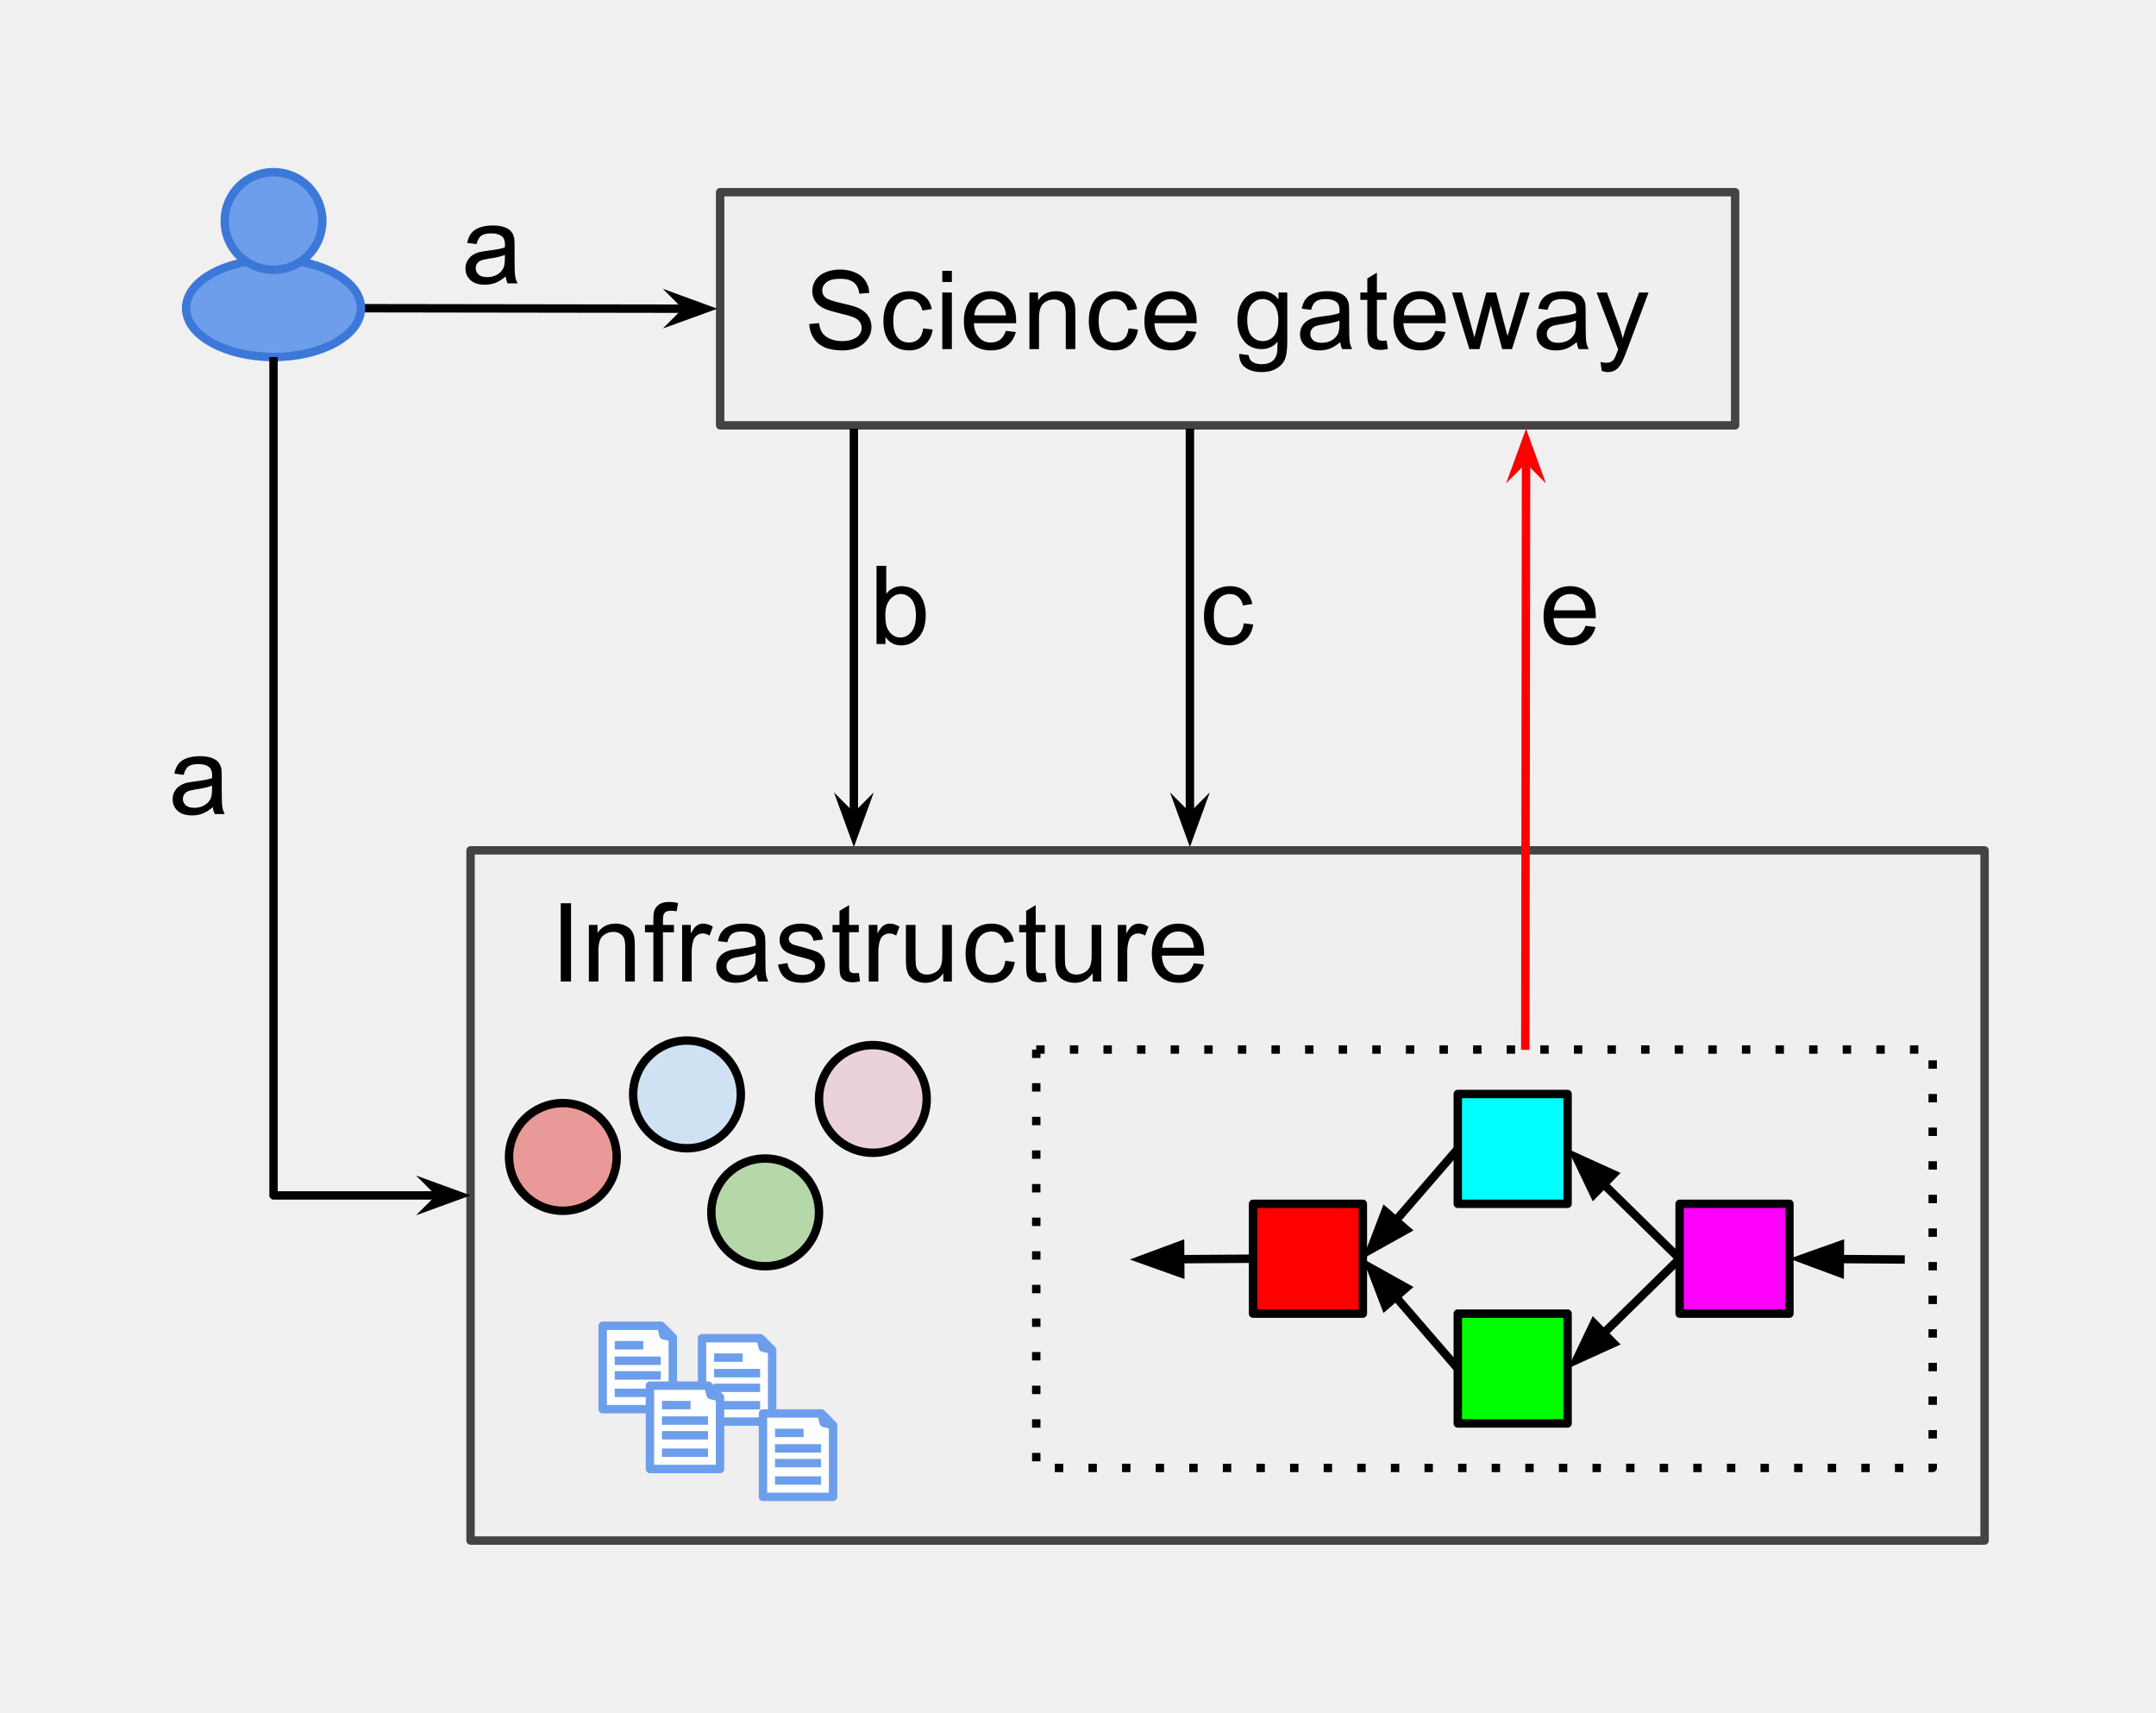
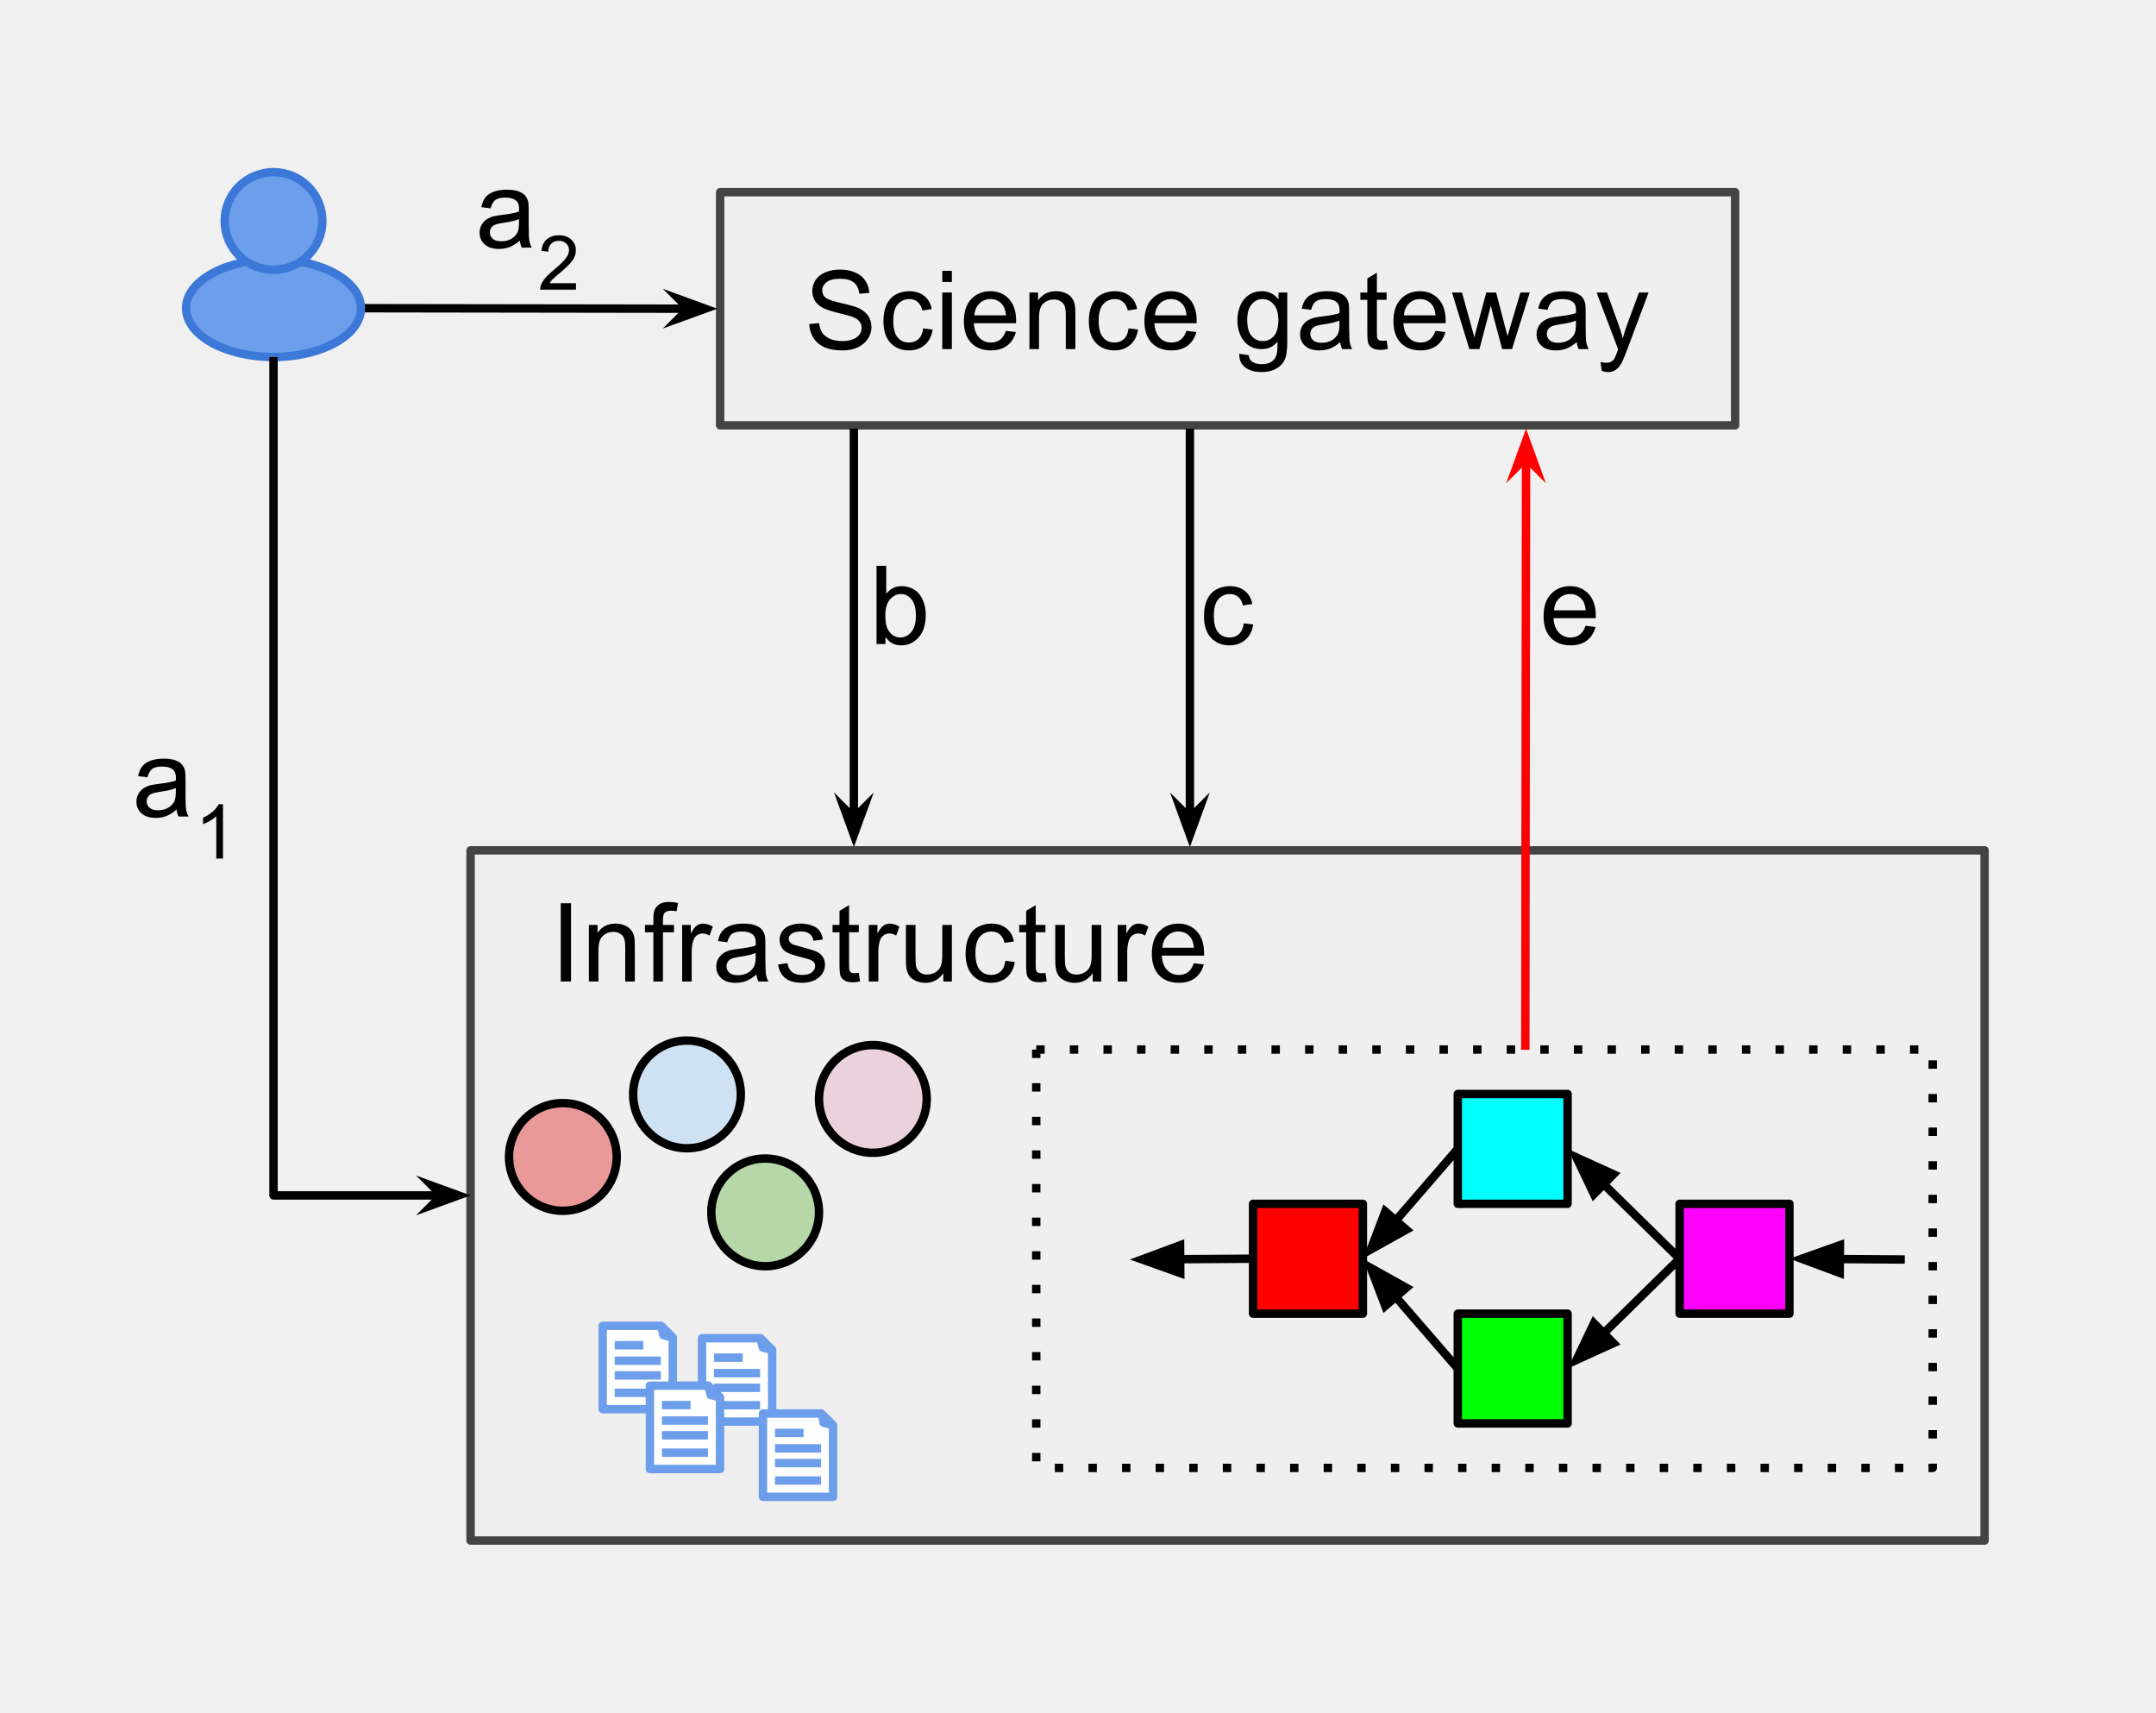
<svg xmlns="http://www.w3.org/2000/svg" version="1.1" viewBox="0.0 0.0 256.638 203.835" fill="none" stroke="none" stroke-linecap="square" stroke-miterlimit="10">
  <clipPath id="p.0">
    <path d="m0 0l256.638 0l0 203.835l-256.638 0l0 -203.835z" clip-rule="nonzero" />
  </clipPath>
  <g clip-path="url(#p.0)">
    <path fill="#000000" fill-opacity="0.0" d="m0 0l256.638 0l0 203.835l-256.638 0z" fill-rule="nonzero" />
    <path fill="#efefef" d="m85.722 22.874l120.819 0l0 27.748l-120.819 0z" fill-rule="nonzero" />
    <path stroke="#434343" stroke-width="1.0" stroke-linejoin="round" stroke-linecap="butt" d="m85.722 22.874l120.819 0l0 27.748l-120.819 0z" fill-rule="nonzero" />
    <path fill="#000000" d="m96.329 38.564l1.172 -0.109q0.078 0.703 0.375 1.156q0.312 0.438 0.938 0.719q0.641 0.266 1.438 0.266q0.703 0 1.234 -0.203q0.547 -0.203 0.812 -0.562q0.266 -0.375 0.266 -0.812q0 -0.438 -0.266 -0.766q-0.25 -0.328 -0.828 -0.547q-0.375 -0.141 -1.656 -0.453q-1.281 -0.312 -1.797 -0.578q-0.672 -0.344 -1.0 -0.859q-0.328 -0.531 -0.328 -1.172q0 -0.703 0.391 -1.312q0.406 -0.609 1.172 -0.922q0.781 -0.328 1.719 -0.328q1.031 0 1.812 0.344q0.797 0.328 1.219 0.984q0.438 0.641 0.469 1.453l-1.188 0.094q-0.094 -0.891 -0.641 -1.328q-0.547 -0.453 -1.625 -0.453q-1.109 0 -1.625 0.406q-0.516 0.406 -0.516 0.984q0 0.5 0.359 0.828q0.359 0.328 1.859 0.672q1.5 0.328 2.062 0.578q0.812 0.375 1.188 0.953q0.391 0.578 0.391 1.328q0 0.734 -0.422 1.391q-0.422 0.656 -1.219 1.031q-0.797 0.359 -1.797 0.359q-1.266 0 -2.125 -0.359q-0.844 -0.375 -1.328 -1.109q-0.484 -0.75 -0.516 -1.672zm13.562 0.516l1.125 0.141q-0.172 1.172 -0.938 1.828q-0.766 0.656 -1.859 0.656q-1.391 0 -2.234 -0.906q-0.828 -0.906 -0.828 -2.594q0 -1.094 0.359 -1.906q0.359 -0.828 1.094 -1.234q0.734 -0.406 1.609 -0.406q1.094 0 1.797 0.562q0.703 0.547 0.891 1.562l-1.109 0.172q-0.156 -0.672 -0.562 -1.016q-0.391 -0.344 -0.969 -0.344q-0.859 0 -1.406 0.625q-0.531 0.609 -0.531 1.953q0 1.359 0.516 1.984q0.516 0.609 1.359 0.609q0.672 0 1.125 -0.406q0.453 -0.422 0.562 -1.281zm2.273 -5.516l0 -1.328l1.141 0l0 1.328l-1.141 0zm0 7.984l0 -6.734l1.141 0l0 6.734l-1.141 0zm7.57 -2.172l1.188 0.141q-0.281 1.047 -1.047 1.625q-0.75 0.562 -1.922 0.562q-1.484 0 -2.359 -0.906q-0.859 -0.922 -0.859 -2.562q0 -1.703 0.875 -2.641q0.891 -0.938 2.281 -0.938q1.359 0 2.203 0.922q0.859 0.922 0.859 2.578q0 0.109 0 0.312l-5.031 0q0.062 1.109 0.625 1.703q0.562 0.594 1.406 0.594q0.641 0 1.078 -0.328q0.453 -0.344 0.703 -1.062zm-3.75 -1.844l3.766 0q-0.078 -0.859 -0.438 -1.281q-0.547 -0.656 -1.406 -0.656q-0.797 0 -1.328 0.531q-0.531 0.516 -0.594 1.406zm6.553 4.016l0 -6.734l1.031 0l0 0.953q0.734 -1.109 2.141 -1.109q0.609 0 1.109 0.219q0.516 0.219 0.766 0.578q0.266 0.344 0.359 0.844q0.062 0.312 0.062 1.109l0 4.141l-1.141 0l0 -4.094q0 -0.703 -0.141 -1.047q-0.125 -0.344 -0.469 -0.547q-0.328 -0.219 -0.781 -0.219q-0.734 0 -1.266 0.469q-0.531 0.453 -0.531 1.75l0 3.688l-1.141 0zm11.803 -2.469l1.125 0.141q-0.172 1.172 -0.938 1.828q-0.766 0.656 -1.859 0.656q-1.391 0 -2.234 -0.906q-0.828 -0.906 -0.828 -2.594q0 -1.094 0.359 -1.906q0.359 -0.828 1.094 -1.234q0.734 -0.406 1.609 -0.406q1.094 0 1.797 0.562q0.703 0.547 0.891 1.562l-1.109 0.172q-0.156 -0.672 -0.562 -1.016q-0.391 -0.344 -0.969 -0.344q-0.859 0 -1.406 0.625q-0.531 0.609 -0.531 1.953q0 1.359 0.516 1.984q0.516 0.609 1.359 0.609q0.672 0 1.125 -0.406q0.453 -0.422 0.562 -1.281zm6.883 0.297l1.188 0.141q-0.281 1.047 -1.047 1.625q-0.75 0.562 -1.922 0.562q-1.484 0 -2.359 -0.906q-0.859 -0.922 -0.859 -2.562q0 -1.703 0.875 -2.641q0.891 -0.938 2.281 -0.938q1.359 0 2.203 0.922q0.859 0.922 0.859 2.578q0 0.109 0 0.312l-5.031 0q0.062 1.109 0.625 1.703q0.562 0.594 1.406 0.594q0.641 0 1.078 -0.328q0.453 -0.344 0.703 -1.062zm-3.75 -1.844l3.766 0q-0.078 -0.859 -0.438 -1.281q-0.547 -0.656 -1.406 -0.656q-0.797 0 -1.328 0.531q-0.531 0.516 -0.594 1.406zm10.037 4.578l1.125 0.156q0.062 0.516 0.375 0.75q0.438 0.328 1.172 0.328q0.781 0 1.219 -0.328q0.438 -0.312 0.578 -0.891q0.094 -0.344 0.094 -1.453q-0.75 0.875 -1.875 0.875q-1.391 0 -2.156 -1.0q-0.75 -1.0 -0.75 -2.406q0 -0.969 0.344 -1.781q0.359 -0.812 1.016 -1.25q0.656 -0.453 1.562 -0.453q1.188 0 1.969 0.969l0 -0.812l1.047 0l0 5.812q0 1.578 -0.328 2.234q-0.312 0.656 -1.016 1.031q-0.688 0.391 -1.703 0.391q-1.203 0 -1.953 -0.547q-0.734 -0.531 -0.719 -1.625zm0.953 -4.047q0 1.312 0.516 1.922q0.531 0.609 1.328 0.609q0.797 0 1.328 -0.594q0.531 -0.609 0.531 -1.906q0 -1.234 -0.547 -1.859q-0.547 -0.641 -1.328 -0.641q-0.766 0 -1.297 0.625q-0.531 0.625 -0.531 1.844zm11.069 2.656q-0.625 0.531 -1.219 0.766q-0.578 0.219 -1.25 0.219q-1.125 0 -1.719 -0.547q-0.594 -0.547 -0.594 -1.391q0 -0.484 0.219 -0.891q0.234 -0.422 0.594 -0.672q0.375 -0.25 0.828 -0.375q0.328 -0.078 1.016 -0.172q1.375 -0.156 2.031 -0.391q0.016 -0.234 0.016 -0.297q0 -0.703 -0.328 -0.984q-0.438 -0.391 -1.297 -0.391q-0.812 0 -1.203 0.281q-0.375 0.281 -0.562 1.0l-1.109 -0.141q0.141 -0.719 0.484 -1.156q0.359 -0.453 1.016 -0.688q0.672 -0.234 1.531 -0.234q0.875 0 1.406 0.203q0.547 0.203 0.797 0.516q0.25 0.297 0.359 0.766q0.047 0.297 0.047 1.062l0 1.516q0 1.594 0.078 2.016q0.078 0.422 0.281 0.812l-1.188 0q-0.172 -0.359 -0.234 -0.828zm-0.094 -2.562q-0.625 0.266 -1.859 0.438q-0.703 0.109 -1.0 0.234q-0.297 0.125 -0.453 0.375q-0.156 0.234 -0.156 0.531q0 0.453 0.344 0.766q0.344 0.297 1.016 0.297q0.656 0 1.172 -0.281q0.516 -0.297 0.766 -0.797q0.172 -0.375 0.172 -1.141l0 -0.422zm5.616 2.375l0.156 1.0q-0.484 0.109 -0.859 0.109q-0.625 0 -0.969 -0.203q-0.344 -0.203 -0.484 -0.516q-0.141 -0.328 -0.141 -1.344l0 -3.891l-0.828 0l0 -0.875l0.828 0l0 -1.672l1.141 -0.688l0 2.359l1.156 0l0 0.875l-1.156 0l0 3.953q0 0.484 0.062 0.625q0.062 0.141 0.188 0.219q0.141 0.078 0.391 0.078q0.203 0 0.516 -0.031zm5.812 -1.156l1.188 0.141q-0.281 1.047 -1.047 1.625q-0.75 0.562 -1.922 0.562q-1.484 0 -2.359 -0.906q-0.859 -0.922 -0.859 -2.562q0 -1.703 0.875 -2.641q0.891 -0.938 2.281 -0.938q1.359 0 2.203 0.922q0.859 0.922 0.859 2.578q0 0.109 0 0.312l-5.031 0q0.062 1.109 0.625 1.703q0.562 0.594 1.406 0.594q0.641 0 1.078 -0.328q0.453 -0.344 0.703 -1.062zm-3.75 -1.844l3.766 0q-0.078 -0.859 -0.438 -1.281q-0.547 -0.656 -1.406 -0.656q-0.797 0 -1.328 0.531q-0.531 0.516 -0.594 1.406zm7.787 4.016l-2.062 -6.734l1.188 0l1.078 3.891l0.391 1.438q0.031 -0.109 0.359 -1.391l1.062 -3.938l1.172 0l1.016 3.906l0.344 1.281l0.375 -1.297l1.156 -3.891l1.109 0l-2.109 6.734l-1.172 0l-1.078 -4.031l-0.266 -1.156l-1.359 5.188l-1.203 0zm12.781 -0.828q-0.625 0.531 -1.219 0.766q-0.578 0.219 -1.25 0.219q-1.125 0 -1.719 -0.547q-0.594 -0.547 -0.594 -1.391q0 -0.484 0.219 -0.891q0.234 -0.422 0.594 -0.672q0.375 -0.25 0.828 -0.375q0.328 -0.078 1.016 -0.172q1.375 -0.156 2.031 -0.391q0.016 -0.234 0.016 -0.297q0 -0.703 -0.328 -0.984q-0.438 -0.391 -1.297 -0.391q-0.812 0 -1.203 0.281q-0.375 0.281 -0.562 1.0l-1.109 -0.141q0.141 -0.719 0.484 -1.156q0.359 -0.453 1.016 -0.688q0.672 -0.234 1.531 -0.234q0.875 0 1.406 0.203q0.547 0.203 0.797 0.516q0.25 0.297 0.359 0.766q0.047 0.297 0.047 1.062l0 1.516q0 1.594 0.078 2.016q0.078 0.422 0.281 0.812l-1.188 0q-0.172 -0.359 -0.234 -0.828zm-0.094 -2.562q-0.625 0.266 -1.859 0.438q-0.703 0.109 -1.0 0.234q-0.297 0.125 -0.453 0.375q-0.156 0.234 -0.156 0.531q0 0.453 0.344 0.766q0.344 0.297 1.016 0.297q0.656 0 1.172 -0.281q0.516 -0.297 0.766 -0.797q0.172 -0.375 0.172 -1.141l0 -0.422zm3.069 5.984l-0.141 -1.062q0.375 0.094 0.656 0.094q0.391 0 0.609 -0.125q0.234 -0.125 0.375 -0.359q0.109 -0.172 0.359 -0.844q0.031 -0.094 0.094 -0.281l-2.562 -6.75l1.234 0l1.406 3.891q0.266 0.75 0.484 1.562q0.203 -0.781 0.469 -1.531l1.453 -3.922l1.141 0l-2.562 6.844q-0.422 1.109 -0.641 1.531q-0.312 0.562 -0.703 0.828q-0.391 0.266 -0.938 0.266q-0.328 0 -0.734 -0.141z" fill-rule="nonzero" />
    <path fill="#000000" fill-opacity="0.0" d="m176.564 57.978l20.819 0l0 27.748l-20.819 0z" fill-rule="nonzero" />
    <path fill="#000000" d="m188.736 74.48l1.188 0.141q-0.281 1.047 -1.047 1.625q-0.75 0.562 -1.922 0.562q-1.484 0 -2.359 -0.906q-0.859 -0.922 -0.859 -2.562q0 -1.703 0.875 -2.641q0.891 -0.938 2.281 -0.938q1.359 0 2.203 0.922q0.859 0.922 0.859 2.578q0 0.109 0 0.312l-5.031 0q0.062 1.109 0.625 1.703q0.562 0.594 1.406 0.594q0.641 0 1.078 -0.328q0.453 -0.344 0.703 -1.062zm-3.75 -1.844l3.766 0q-0.078 -0.859 -0.438 -1.281q-0.547 -0.656 -1.406 -0.656q-0.797 0 -1.328 0.531q-0.531 0.516 -0.594 1.406z" fill-rule="nonzero" />
    <path fill="#000000" fill-opacity="0.0" d="m101.64 100.812l0 -49.795" fill-rule="nonzero" />
    <path stroke="#000000" stroke-width="1.0" stroke-linejoin="round" stroke-linecap="butt" d="m101.64 97.385l0 -46.368" fill-rule="evenodd" />
    <path fill="#000000" stroke="#000000" stroke-width="1.0" stroke-linecap="butt" d="m101.64 97.385l-1.125 -1.125l1.125 3.09l1.125 -3.09z" fill-rule="evenodd" />
    <path fill="#000000" fill-opacity="0.0" d="m96.79 57.978l20.819 0l0 27.748l-20.819 0z" fill-rule="nonzero" />
    <path fill="#000000" d="m105.399 76.652l-1.062 0l0 -9.312l1.156 0l0 3.328q0.719 -0.906 1.844 -0.906q0.625 0 1.172 0.25q0.562 0.25 0.922 0.703q0.359 0.453 0.562 1.094q0.203 0.641 0.203 1.375q0 1.734 -0.859 2.688q-0.859 0.938 -2.062 0.938q-1.188 0 -1.875 -1.0l0 0.844zm-0.016 -3.422q0 1.219 0.344 1.75q0.531 0.891 1.453 0.891q0.75 0 1.297 -0.656q0.547 -0.656 0.547 -1.938q0 -1.328 -0.531 -1.953q-0.516 -0.625 -1.266 -0.625q-0.75 0 -1.297 0.656q-0.547 0.641 -0.547 1.875z" fill-rule="nonzero" />
    <path fill="#000000" fill-opacity="0.0" d="m141.64 100.812l0 -49.795" fill-rule="nonzero" />
    <path stroke="#000000" stroke-width="1.0" stroke-linejoin="round" stroke-linecap="butt" d="m141.64 97.385l0 -46.368" fill-rule="evenodd" />
    <path fill="#000000" stroke="#000000" stroke-width="1.0" stroke-linecap="butt" d="m141.64 97.385l-1.125 -1.125l1.125 3.09l1.125 -3.09z" fill-rule="evenodd" />
    <path fill="#000000" fill-opacity="0.0" d="m135.722 57.978l20.819 0l0 27.748l-20.819 0z" fill-rule="nonzero" />
    <path fill="#000000" d="m148.049 74.183l1.125 0.141q-0.172 1.172 -0.938 1.828q-0.766 0.656 -1.859 0.656q-1.391 0 -2.234 -0.906q-0.828 -0.906 -0.828 -2.594q0 -1.094 0.359 -1.906q0.359 -0.828 1.094 -1.234q0.734 -0.406 1.609 -0.406q1.094 0 1.797 0.562q0.703 0.547 0.891 1.562l-1.109 0.172q-0.156 -0.672 -0.562 -1.016q-0.391 -0.344 -0.969 -0.344q-0.859 0 -1.406 0.625q-0.531 0.609 -0.531 1.953q0 1.359 0.516 1.984q0.516 0.609 1.359 0.609q0.672 0 1.125 -0.406q0.453 -0.422 0.562 -1.281z" fill-rule="nonzero" />
    <path fill="#efefef" d="m56.013 101.206l180.22 0l0 82.142l-180.22 0z" fill-rule="nonzero" />
    <path stroke="#434343" stroke-width="1.0" stroke-linejoin="round" stroke-linecap="butt" d="m56.013 101.206l180.22 0l0 82.142l-180.22 0z" fill-rule="nonzero" />
    <path fill="#ff0000" d="m149.157 143.27l13.071 0l0 13.071l-13.071 0z" fill-rule="nonzero" />
    <path stroke="#000000" stroke-width="1.0" stroke-linejoin="round" stroke-linecap="butt" d="m149.157 143.27l13.071 0l0 13.071l-13.071 0z" fill-rule="nonzero" />
    <path fill="#00ff00" d="m173.525 156.341l13.071 0l0 13.071l-13.071 0z" fill-rule="nonzero" />
    <path stroke="#000000" stroke-width="1.0" stroke-linejoin="round" stroke-linecap="butt" d="m173.525 156.341l13.071 0l0 13.071l-13.071 0z" fill-rule="nonzero" />
    <path fill="#00ffff" d="m173.525 130.199l13.071 0l0 13.071l-13.071 0z" fill-rule="nonzero" />
    <path stroke="#000000" stroke-width="1.0" stroke-linejoin="round" stroke-linecap="butt" d="m173.525 130.199l13.071 0l0 13.071l-13.071 0z" fill-rule="nonzero" />
    <path fill="#ff00ff" d="m199.932 143.27l13.071 0l0 13.071l-13.071 0z" fill-rule="nonzero" />
    <path stroke="#000000" stroke-width="1.0" stroke-linejoin="round" stroke-linecap="butt" d="m199.932 143.27l13.071 0l0 13.071l-13.071 0z" fill-rule="nonzero" />
    <path fill="#000000" fill-opacity="0.0" d="m199.932 149.806l-13.323 -13.071" fill-rule="nonzero" />
    <path stroke="#000000" stroke-width="1.0" stroke-linejoin="round" stroke-linecap="butt" d="m199.932 149.806l-9.04 -8.869" fill-rule="evenodd" />
    <path fill="#000000" stroke="#000000" stroke-width="1.0" stroke-linecap="butt" d="m192.049 139.758l-4.396 -1.999l2.083 4.357z" fill-rule="evenodd" />
    <path fill="#000000" fill-opacity="0.0" d="m199.932 149.806l-13.323 13.071" fill-rule="nonzero" />
    <path stroke="#000000" stroke-width="1.0" stroke-linejoin="round" stroke-linecap="butt" d="m199.932 149.806l-9.04 8.869" fill-rule="evenodd" />
    <path fill="#000000" stroke="#000000" stroke-width="1.0" stroke-linecap="butt" d="m189.735 157.496l-2.083 4.357l4.396 -1.999z" fill-rule="evenodd" />
    <path fill="#000000" fill-opacity="0.0" d="m173.525 162.877l-11.307 -13.071" fill-rule="nonzero" />
    <path stroke="#000000" stroke-width="1.0" stroke-linejoin="round" stroke-linecap="butt" d="m173.525 162.877l-7.382 -8.533" fill-rule="evenodd" />
    <path fill="#000000" stroke="#000000" stroke-width="1.0" stroke-linecap="butt" d="m167.392 153.263l-4.218 -2.352l1.72 4.513z" fill-rule="evenodd" />
    <path fill="#000000" fill-opacity="0.0" d="m173.525 136.735l-11.307 13.071" fill-rule="nonzero" />
    <path stroke="#000000" stroke-width="1.0" stroke-linejoin="round" stroke-linecap="butt" d="m173.525 136.735l-7.382 8.533" fill-rule="evenodd" />
    <path fill="#000000" stroke="#000000" stroke-width="1.0" stroke-linecap="butt" d="m164.894 144.187l-1.72 4.513l4.218 -2.351z" fill-rule="evenodd" />
    <path fill="#000000" fill-opacity="0.0" d="m149.157 149.806l-14.677 0.094" fill-rule="nonzero" />
    <path stroke="#000000" stroke-width="1.0" stroke-linejoin="round" stroke-linecap="butt" d="m149.157 149.806l-8.677 0.056" fill-rule="evenodd" />
    <path fill="#000000" stroke="#000000" stroke-width="1.0" stroke-linecap="butt" d="m140.47 148.21l-4.527 1.681l4.549 1.622z" fill-rule="evenodd" />
    <path fill="#000000" fill-opacity="0.0" d="m226.735 149.9l-13.732 -0.094" fill-rule="nonzero" />
    <path stroke="#000000" stroke-width="1.0" stroke-linejoin="round" stroke-linecap="butt" d="m226.735 149.9l-7.732 -0.053" fill-rule="evenodd" />
    <path fill="#000000" stroke="#000000" stroke-width="1.0" stroke-linecap="butt" d="m219.014 148.195l-4.549 1.62l4.527 1.683z" fill-rule="evenodd" />
    <path fill="#000000" fill-opacity="0.0" d="m123.349 124.908l106.709 0l0 49.795l-106.709 0z" fill-rule="nonzero" />
    <path stroke="#000000" stroke-width="1.0" stroke-linejoin="round" stroke-linecap="butt" stroke-dasharray="1.0,3.0" d="m123.349 124.908l106.709 0l0 49.795l-106.709 0z" fill-rule="nonzero" />
    <path fill="#ea9999" d="m60.592 137.693l0 0c0 -3.54 2.87 -6.409 6.409 -6.409l0 0c1.7 0 3.33 0.675 4.532 1.877c1.202 1.202 1.877 2.832 1.877 4.532l0 0c0 3.54 -2.87 6.409 -6.409 6.409l0 0c-3.54 0 -6.409 -2.87 -6.409 -6.409z" fill-rule="nonzero" />
    <path stroke="#000000" stroke-width="1.0" stroke-linejoin="round" stroke-linecap="butt" d="m60.592 137.693l0 0c0 -3.54 2.87 -6.409 6.409 -6.409l0 0c1.7 0 3.33 0.675 4.532 1.877c1.202 1.202 1.877 2.832 1.877 4.532l0 0c0 3.54 -2.87 6.409 -6.409 6.409l0 0c-3.54 0 -6.409 -2.87 -6.409 -6.409z" fill-rule="nonzero" />
    <path fill="#b6d7a8" d="m84.673 144.291l0 0c0 -3.54 2.87 -6.409 6.409 -6.409l0 0c1.7 0 3.33 0.675 4.532 1.877c1.202 1.202 1.877 2.832 1.877 4.532l0 0c0 3.54 -2.87 6.409 -6.409 6.409l0 0c-3.54 0 -6.409 -2.87 -6.409 -6.409z" fill-rule="nonzero" />
    <path stroke="#000000" stroke-width="1.0" stroke-linejoin="round" stroke-linecap="butt" d="m84.673 144.291l0 0c0 -3.54 2.87 -6.409 6.409 -6.409l0 0c1.7 0 3.33 0.675 4.532 1.877c1.202 1.202 1.877 2.832 1.877 4.532l0 0c0 3.54 -2.87 6.409 -6.409 6.409l0 0c-3.54 0 -6.409 -2.87 -6.409 -6.409z" fill-rule="nonzero" />
    <path fill="#cfe2f3" d="m75.366 130.251l0 0c0 -3.54 2.87 -6.409 6.409 -6.409l0 0c1.7 0 3.33 0.675 4.532 1.877c1.202 1.202 1.877 2.832 1.877 4.532l0 0c0 3.54 -2.87 6.409 -6.409 6.409l0 0c-3.54 0 -6.409 -2.87 -6.409 -6.409z" fill-rule="nonzero" />
    <path stroke="#000000" stroke-width="1.0" stroke-linejoin="round" stroke-linecap="butt" d="m75.366 130.251l0 0c0 -3.54 2.87 -6.409 6.409 -6.409l0 0c1.7 0 3.33 0.675 4.532 1.877c1.202 1.202 1.877 2.832 1.877 4.532l0 0c0 3.54 -2.87 6.409 -6.409 6.409l0 0c-3.54 0 -6.409 -2.87 -6.409 -6.409z" fill-rule="nonzero" />
    <path fill="#ead1dc" d="m97.492 130.79l0 0c0 -3.54 2.87 -6.409 6.409 -6.409l0 0c1.7 0 3.33 0.675 4.532 1.877c1.202 1.202 1.877 2.832 1.877 4.532l0 0c0 3.54 -2.87 6.409 -6.409 6.409l0 0c-3.54 0 -6.409 -2.87 -6.409 -6.409z" fill-rule="nonzero" />
    <path stroke="#000000" stroke-width="1.0" stroke-linejoin="round" stroke-linecap="butt" d="m97.492 130.79l0 0c0 -3.54 2.87 -6.409 6.409 -6.409l0 0c1.7 0 3.33 0.675 4.532 1.877c1.202 1.202 1.877 2.832 1.877 4.532l0 0c0 3.54 -2.87 6.409 -6.409 6.409l0 0c-3.54 0 -6.409 -2.87 -6.409 -6.409z" fill-rule="nonzero" />
    <path fill="#000000" fill-opacity="0.0" d="m42.969 36.681l42.425 0.063" fill-rule="nonzero" />
    <path stroke="#000000" stroke-width="1.0" stroke-linejoin="round" stroke-linecap="butt" d="m42.969 36.681l38.998 0.058" fill-rule="evenodd" />
    <path fill="#000000" stroke="#000000" stroke-width="1.0" stroke-linecap="butt" d="m81.967 36.739l-1.126 1.123l3.091 -1.12l-3.088 -1.129z" fill-rule="evenodd" />
-     <path fill="#000000" fill-opacity="0.0" d="m46.913 20.487l23.465 0l0 16.882l-23.465 0z" fill-rule="nonzero" />
-     <path fill="#000000" d="m60.189 32.9q-0.625 0.531 -1.219 0.766q-0.578 0.219 -1.25 0.219q-1.125 0 -1.719 -0.547q-0.594 -0.547 -0.594 -1.391q0 -0.484 0.219 -0.891q0.234 -0.422 0.594 -0.672q0.375 -0.25 0.828 -0.375q0.328 -0.078 1.016 -0.172q1.375 -0.156 2.031 -0.391q0.016 -0.234 0.016 -0.297q0 -0.703 -0.328 -0.984q-0.438 -0.391 -1.297 -0.391q-0.812 0 -1.203 0.281q-0.375 0.281 -0.562 1.0l-1.109 -0.141q0.141 -0.719 0.484 -1.156q0.359 -0.453 1.016 -0.688q0.672 -0.234 1.531 -0.234q0.875 0 1.406 0.203q0.547 0.203 0.797 0.516q0.25 0.297 0.359 0.766q0.047 0.297 0.047 1.062l0 1.516q0 1.594 0.078 2.016q0.078 0.422 0.281 0.812l-1.188 0q-0.172 -0.359 -0.234 -0.828zm-0.094 -2.562q-0.625 0.266 -1.859 0.438q-0.703 0.109 -1.0 0.234q-0.297 0.125 -0.453 0.375q-0.156 0.234 -0.156 0.531q0 0.453 0.344 0.766q0.344 0.297 1.016 0.297q0.656 0 1.172 -0.281q0.516 -0.297 0.766 -0.797q0.172 -0.375 0.172 -1.141l0 -0.422z" fill-rule="nonzero" />
+     <path fill="#000000" fill-opacity="0.0" d="m45.504 16.228l34.583 0l0 16.882l-34.583 0z" fill-rule="nonzero" />
+     <path fill="#000000" d="m61.871 28.641q-0.625 0.531 -1.219 0.766q-0.578 0.219 -1.25 0.219q-1.125 0 -1.719 -0.547q-0.594 -0.547 -0.594 -1.391q0 -0.484 0.219 -0.891q0.234 -0.422 0.594 -0.672q0.375 -0.25 0.828 -0.375q0.328 -0.078 1.016 -0.172q1.375 -0.156 2.031 -0.391q0.016 -0.234 0.016 -0.297q0 -0.703 -0.328 -0.984q-0.438 -0.391 -1.297 -0.391q-0.812 0 -1.203 0.281q-0.375 0.281 -0.562 1.0l-1.109 -0.141q0.141 -0.719 0.484 -1.156q0.359 -0.453 1.016 -0.688q0.672 -0.234 1.531 -0.234q0.875 0 1.406 0.203q0.547 0.203 0.797 0.516q0.25 0.297 0.359 0.766q0.047 0.297 0.047 1.062l0 1.516q0 1.594 0.078 2.016q0.078 0.422 0.281 0.812l-1.188 0q-0.172 -0.359 -0.234 -0.828zm-0.094 -2.562q-0.625 0.266 -1.859 0.438q-0.703 0.109 -1.0 0.234q-0.297 0.125 -0.453 0.375q-0.156 0.234 -0.156 0.531q0 0.453 0.344 0.766q0.344 0.297 1.016 0.297q0.656 0 1.172 -0.281q0.516 -0.297 0.766 -0.797q0.172 -0.375 0.172 -1.141l0 -0.422z" fill-rule="nonzero" />
+     <path fill="#000000" d="m68.565 33.704l0 0.766l-4.266 0q0 -0.281 0.094 -0.547q0.172 -0.438 0.531 -0.859q0.359 -0.422 1.031 -0.969q1.047 -0.875 1.406 -1.375q0.375 -0.5 0.375 -0.953q0 -0.469 -0.344 -0.781q-0.328 -0.328 -0.859 -0.328q-0.578 0 -0.922 0.344q-0.344 0.344 -0.344 0.953l-0.812 -0.094q0.078 -0.906 0.625 -1.375q0.547 -0.484 1.469 -0.484q0.922 0 1.453 0.516q0.547 0.516 0.547 1.266q0 0.391 -0.156 0.766q-0.156 0.375 -0.531 0.797q-0.359 0.406 -1.203 1.125q-0.719 0.594 -0.922 0.812q-0.203 0.219 -0.328 0.422l3.156 0z" fill-rule="nonzero" />
    <path fill="#6d9eeb" d="m22.15 36.681l0 0c0 -3.209 4.66 -5.811 10.409 -5.811l0 0c5.749 0 10.409 2.602 10.409 5.811l0 0c0 3.209 -4.66 5.811 -10.409 5.811l0 0c-5.749 0 -10.409 -2.602 -10.409 -5.811z" fill-rule="nonzero" />
    <path stroke="#3c78d8" stroke-width="1.0" stroke-linejoin="round" stroke-linecap="butt" d="m22.15 36.681l0 0c0 -3.209 4.66 -5.811 10.409 -5.811l0 0c5.749 0 10.409 2.602 10.409 5.811l0 0c0 3.209 -4.66 5.811 -10.409 5.811l0 0c-5.749 0 -10.409 -2.602 -10.409 -5.811z" fill-rule="nonzero" />
    <path fill="#6d9eeb" d="m26.748 26.298l0 0c0 -3.209 2.602 -5.811 5.811 -5.811l0 0c1.541 0 3.019 0.612 4.109 1.702c1.09 1.09 1.702 2.568 1.702 4.109l0 0c0 3.209 -2.602 5.811 -5.811 5.811l0 0c-3.209 0 -5.811 -2.602 -5.811 -5.811z" fill-rule="nonzero" />
    <path stroke="#3c78d8" stroke-width="1.0" stroke-linejoin="round" stroke-linecap="butt" d="m26.748 26.298l0 0c0 -3.209 2.602 -5.811 5.811 -5.811l0 0c1.541 0 3.019 0.612 4.109 1.702c1.09 1.09 1.702 2.568 1.702 4.109l0 0c0 3.209 -2.602 5.811 -5.811 5.811l0 0c-3.209 0 -5.811 -2.602 -5.811 -5.811z" fill-rule="nonzero" />
    <path fill="#ffffff" d="m71.74 167.711l8.346 0l0 -8.53l-1.391 -1.391l-6.955 0z" fill-rule="nonzero" />
    <path fill="#cbcbcb" d="m78.696 157.79l0.278 1.113l1.113 0.278z" fill-rule="nonzero" />
    <path fill="#000000" fill-opacity="0.0" d="m78.696 157.79l0.278 1.113l1.113 0.278l-1.391 -1.391l-6.955 0l0 9.921l8.346 0l0 -8.53" fill-rule="nonzero" />
    <path stroke="#6d9eeb" stroke-width="1.0" stroke-linejoin="round" stroke-linecap="butt" d="m78.696 157.79l0.278 1.113l1.113 0.278l-1.391 -1.391l-6.955 0l0 9.921l8.346 0l0 -8.53" fill-rule="nonzero" />
    <path fill="#000000" fill-opacity="0.0" d="m73.176 160.104l3.402 0" fill-rule="nonzero" />
    <path stroke="#6d9eeb" stroke-width="1.0" stroke-linejoin="round" stroke-linecap="butt" d="m73.176 160.104l3.402 0" fill-rule="nonzero" />
    <path fill="#000000" fill-opacity="0.0" d="m73.173 163.697l5.48 0" fill-rule="nonzero" />
    <path stroke="#6d9eeb" stroke-width="1.0" stroke-linejoin="round" stroke-linecap="butt" d="m73.173 163.697l5.48 0" fill-rule="nonzero" />
    <path fill="#000000" fill-opacity="0.0" d="m73.173 165.77l5.48 0" fill-rule="nonzero" />
    <path stroke="#6d9eeb" stroke-width="1.0" stroke-linejoin="round" stroke-linecap="butt" d="m73.173 165.77l5.48 0" fill-rule="nonzero" />
    <path fill="#000000" fill-opacity="0.0" d="m73.173 161.946l5.48 0" fill-rule="nonzero" />
    <path stroke="#6d9eeb" stroke-width="1.0" stroke-linejoin="round" stroke-linecap="butt" d="m73.173 161.946l5.48 0" fill-rule="nonzero" />
    <path fill="#ffffff" d="m83.567 169.189l8.346 0l0 -8.53l-1.391 -1.391l-6.955 0z" fill-rule="nonzero" />
    <path fill="#cbcbcb" d="m90.522 159.268l0.278 1.113l1.113 0.278z" fill-rule="nonzero" />
    <path fill="#000000" fill-opacity="0.0" d="m90.522 159.268l0.278 1.113l1.113 0.278l-1.391 -1.391l-6.955 0l0 9.921l8.346 0l0 -8.53" fill-rule="nonzero" />
    <path stroke="#6d9eeb" stroke-width="1.0" stroke-linejoin="round" stroke-linecap="butt" d="m90.522 159.268l0.278 1.113l1.113 0.278l-1.391 -1.391l-6.955 0l0 9.921l8.346 0l0 -8.53" fill-rule="nonzero" />
    <path fill="#000000" fill-opacity="0.0" d="m85.003 161.581l3.402 0" fill-rule="nonzero" />
    <path stroke="#6d9eeb" stroke-width="1.0" stroke-linejoin="round" stroke-linecap="butt" d="m85.003 161.581l3.402 0" fill-rule="nonzero" />
    <path fill="#000000" fill-opacity="0.0" d="m85.0 165.175l5.48 0" fill-rule="nonzero" />
    <path stroke="#6d9eeb" stroke-width="1.0" stroke-linejoin="round" stroke-linecap="butt" d="m85.0 165.175l5.48 0" fill-rule="nonzero" />
    <path fill="#000000" fill-opacity="0.0" d="m85.0 167.248l5.48 0" fill-rule="nonzero" />
    <path stroke="#6d9eeb" stroke-width="1.0" stroke-linejoin="round" stroke-linecap="butt" d="m85.0 167.248l5.48 0" fill-rule="nonzero" />
    <path fill="#000000" fill-opacity="0.0" d="m85.0 163.424l5.48 0" fill-rule="nonzero" />
    <path stroke="#6d9eeb" stroke-width="1.0" stroke-linejoin="round" stroke-linecap="butt" d="m85.0 163.424l5.48 0" fill-rule="nonzero" />
    <path fill="#ffffff" d="m77.362 174.832l8.346 0l0 -8.53l-1.391 -1.391l-6.955 0z" fill-rule="nonzero" />
    <path fill="#cbcbcb" d="m84.318 164.911l0.278 1.113l1.113 0.278z" fill-rule="nonzero" />
    <path fill="#000000" fill-opacity="0.0" d="m84.318 164.911l0.278 1.113l1.113 0.278l-1.391 -1.391l-6.955 0l0 9.921l8.346 0l0 -8.53" fill-rule="nonzero" />
    <path stroke="#6d9eeb" stroke-width="1.0" stroke-linejoin="round" stroke-linecap="butt" d="m84.318 164.911l0.278 1.113l1.113 0.278l-1.391 -1.391l-6.955 0l0 9.921l8.346 0l0 -8.53" fill-rule="nonzero" />
    <path fill="#000000" fill-opacity="0.0" d="m78.798 167.224l3.402 0" fill-rule="nonzero" />
    <path stroke="#6d9eeb" stroke-width="1.0" stroke-linejoin="round" stroke-linecap="butt" d="m78.798 167.224l3.402 0" fill-rule="nonzero" />
    <path fill="#000000" fill-opacity="0.0" d="m78.795 170.818l5.48 0" fill-rule="nonzero" />
    <path stroke="#6d9eeb" stroke-width="1.0" stroke-linejoin="round" stroke-linecap="butt" d="m78.795 170.818l5.48 0" fill-rule="nonzero" />
    <path fill="#000000" fill-opacity="0.0" d="m78.795 172.891l5.48 0" fill-rule="nonzero" />
    <path stroke="#6d9eeb" stroke-width="1.0" stroke-linejoin="round" stroke-linecap="butt" d="m78.795 172.891l5.48 0" fill-rule="nonzero" />
    <path fill="#000000" fill-opacity="0.0" d="m78.795 169.067l5.48 0" fill-rule="nonzero" />
    <path stroke="#6d9eeb" stroke-width="1.0" stroke-linejoin="round" stroke-linecap="butt" d="m78.795 169.067l5.48 0" fill-rule="nonzero" />
    <path fill="#ffffff" d="m90.819 178.147l8.346 0l0 -8.53l-1.391 -1.391l-6.955 0z" fill-rule="nonzero" />
    <path fill="#cbcbcb" d="m97.774 168.226l0.278 1.113l1.113 0.278z" fill-rule="nonzero" />
    <path fill="#000000" fill-opacity="0.0" d="m97.774 168.226l0.278 1.113l1.113 0.278l-1.391 -1.391l-6.955 0l0 9.921l8.346 0l0 -8.53" fill-rule="nonzero" />
    <path stroke="#6d9eeb" stroke-width="1.0" stroke-linejoin="round" stroke-linecap="butt" d="m97.774 168.226l0.278 1.113l1.113 0.278l-1.391 -1.391l-6.955 0l0 9.921l8.346 0l0 -8.53" fill-rule="nonzero" />
    <path fill="#000000" fill-opacity="0.0" d="m92.255 170.539l3.402 0" fill-rule="nonzero" />
    <path stroke="#6d9eeb" stroke-width="1.0" stroke-linejoin="round" stroke-linecap="butt" d="m92.255 170.539l3.402 0" fill-rule="nonzero" />
    <path fill="#000000" fill-opacity="0.0" d="m92.252 174.133l5.48 0" fill-rule="nonzero" />
    <path stroke="#6d9eeb" stroke-width="1.0" stroke-linejoin="round" stroke-linecap="butt" d="m92.252 174.133l5.48 0" fill-rule="nonzero" />
    <path fill="#000000" fill-opacity="0.0" d="m92.252 176.206l5.48 0" fill-rule="nonzero" />
    <path stroke="#6d9eeb" stroke-width="1.0" stroke-linejoin="round" stroke-linecap="butt" d="m92.252 176.206l5.48 0" fill-rule="nonzero" />
    <path fill="#000000" fill-opacity="0.0" d="m92.252 172.382l5.48 0" fill-rule="nonzero" />
    <path stroke="#6d9eeb" stroke-width="1.0" stroke-linejoin="round" stroke-linecap="butt" d="m92.252 172.382l5.48 0" fill-rule="nonzero" />
    <path fill="#000000" fill-opacity="0.0" d="m181.562 124.944l0.094 -73.921" fill-rule="nonzero" />
    <path stroke="#ff0000" stroke-width="1.0" stroke-linejoin="round" stroke-linecap="butt" d="m181.562 124.944l0.09 -70.494" fill-rule="evenodd" />
    <path fill="#ff0000" stroke="#ff0000" stroke-width="1.0" stroke-linecap="butt" d="m181.652 54.449l1.123 1.126l-1.121 -3.091l-1.129 3.088z" fill-rule="evenodd" />
    <path fill="#000000" fill-opacity="0.0" d="m32.559 42.492l0 99.78l23.465 0" fill-rule="nonzero" />
    <path stroke="#000000" stroke-width="1.0" stroke-linejoin="round" stroke-linecap="butt" d="m32.559 42.492l0 99.78l20.037 0" fill-rule="evenodd" />
    <path fill="#000000" stroke="#000000" stroke-width="1.0" stroke-linecap="butt" d="m52.597 142.272l-1.125 1.125l3.09 -1.125l-3.09 -1.125z" fill-rule="evenodd" />
-     <path fill="#000000" fill-opacity="0.0" d="m12.055 83.65l23.465 0l0 16.882l-23.465 0z" fill-rule="nonzero" />
-     <path fill="#000000" d="m25.331 96.062q-0.625 0.531 -1.219 0.766q-0.578 0.219 -1.25 0.219q-1.125 0 -1.719 -0.547q-0.594 -0.547 -0.594 -1.391q0 -0.484 0.219 -0.891q0.234 -0.422 0.594 -0.672q0.375 -0.25 0.828 -0.375q0.328 -0.078 1.016 -0.172q1.375 -0.156 2.031 -0.391q0.016 -0.234 0.016 -0.297q0 -0.703 -0.328 -0.984q-0.438 -0.391 -1.297 -0.391q-0.812 0 -1.203 0.281q-0.375 0.281 -0.562 1.0l-1.109 -0.141q0.141 -0.719 0.484 -1.156q0.359 -0.453 1.016 -0.688q0.672 -0.234 1.531 -0.234q0.875 0 1.406 0.203q0.547 0.203 0.797 0.516q0.25 0.297 0.359 0.766q0.047 0.297 0.047 1.062l0 1.516q0 1.594 0.078 2.016q0.078 0.422 0.281 0.812l-1.188 0q-0.172 -0.359 -0.234 -0.828zm-0.094 -2.562q-0.625 0.266 -1.859 0.438q-0.703 0.109 -1.0 0.234q-0.297 0.125 -0.453 0.375q-0.156 0.234 -0.156 0.531q0 0.453 0.344 0.766q0.344 0.297 1.016 0.297q0.656 0 1.172 -0.281q0.516 -0.297 0.766 -0.797q0.172 -0.375 0.172 -1.141l0 -0.422z" fill-rule="nonzero" />
+     <path fill="#000000" fill-opacity="0.0" d="m6.055 83.942l31.78 0l0 16.882l-31.78 0z" fill-rule="nonzero" />
+     <path fill="#000000" d="m21.021 96.355q-0.625 0.531 -1.219 0.766q-0.578 0.219 -1.25 0.219q-1.125 0 -1.719 -0.547q-0.594 -0.547 -0.594 -1.391q0 -0.484 0.219 -0.891q0.234 -0.422 0.594 -0.672q0.375 -0.25 0.828 -0.375q0.328 -0.078 1.016 -0.172q1.375 -0.156 2.031 -0.391q0.016 -0.234 0.016 -0.297q0 -0.703 -0.328 -0.984q-0.438 -0.391 -1.297 -0.391q-0.812 0 -1.203 0.281q-0.375 0.281 -0.562 1.0l-1.109 -0.141q0.141 -0.719 0.484 -1.156q0.359 -0.453 1.016 -0.688q0.672 -0.234 1.531 -0.234q0.875 0 1.406 0.203q0.547 0.203 0.797 0.516q0.25 0.297 0.359 0.766q0.047 0.297 0.047 1.062l0 1.516q0 1.594 0.078 2.016q0.078 0.422 0.281 0.812l-1.188 0q-0.172 -0.359 -0.234 -0.828zm-0.094 -2.562q-0.625 0.266 -1.859 0.438q-0.703 0.109 -1.0 0.234q-0.297 0.125 -0.453 0.375q-0.156 0.234 -0.156 0.531q0 0.453 0.344 0.766q0.344 0.297 1.016 0.297q0.656 0 1.172 -0.281q0.516 -0.297 0.766 -0.797q0.172 -0.375 0.172 -1.141l0 -0.422z" fill-rule="nonzero" />
+     <path fill="#000000" d="m26.543 102.183l-0.797 0l0 -5.047q-0.281 0.281 -0.75 0.562q-0.469 0.266 -0.828 0.391l0 -0.766q0.656 -0.297 1.156 -0.734q0.5 -0.453 0.703 -0.875l0.516 0l0 6.469z" fill-rule="nonzero" />
    <path fill="#000000" fill-opacity="0.0" d="m56.533 95.014l104.094 0l0 36.819l-104.094 0z" fill-rule="nonzero" />
    <path fill="#000000" d="m66.752 116.814l0 -9.312l1.219 0l0 9.312l-1.219 0zm3.344 0l0 -6.734l1.031 0l0 0.953q0.734 -1.109 2.141 -1.109q0.609 0 1.109 0.219q0.516 0.219 0.766 0.578q0.266 0.344 0.359 0.844q0.062 0.312 0.062 1.109l0 4.141l-1.141 0l0 -4.094q0 -0.703 -0.141 -1.047q-0.125 -0.344 -0.469 -0.547q-0.328 -0.219 -0.781 -0.219q-0.734 0 -1.266 0.469q-0.531 0.453 -0.531 1.75l0 3.688l-1.141 0zm7.678 0l0 -5.859l-1.0 0l0 -0.875l1.0 0l0 -0.719q0 -0.688 0.125 -1.016q0.172 -0.438 0.578 -0.719q0.422 -0.281 1.172 -0.281q0.484 0 1.062 0.125l-0.172 0.984q-0.359 -0.062 -0.672 -0.062q-0.516 0 -0.734 0.234q-0.219 0.219 -0.219 0.828l0 0.625l1.312 0l0 0.875l-1.312 0l0 5.859l-1.141 0zm3.422 0l0 -6.734l1.031 0l0 1.016q0.391 -0.719 0.719 -0.938q0.344 -0.234 0.734 -0.234q0.578 0 1.172 0.359l-0.391 1.062q-0.422 -0.25 -0.828 -0.25q-0.375 0 -0.688 0.234q-0.297 0.219 -0.422 0.625q-0.188 0.609 -0.188 1.328l0 3.531l-1.141 0zm8.845 -0.828q-0.625 0.531 -1.219 0.766q-0.578 0.219 -1.25 0.219q-1.125 0 -1.719 -0.547q-0.594 -0.547 -0.594 -1.391q0 -0.484 0.219 -0.891q0.234 -0.422 0.594 -0.672q0.375 -0.25 0.828 -0.375q0.328 -0.078 1.016 -0.172q1.375 -0.156 2.031 -0.391q0.016 -0.234 0.016 -0.297q0 -0.703 -0.328 -0.984q-0.438 -0.391 -1.297 -0.391q-0.812 0 -1.203 0.281q-0.375 0.281 -0.562 1.0l-1.109 -0.141q0.141 -0.719 0.484 -1.156q0.359 -0.453 1.016 -0.688q0.672 -0.234 1.531 -0.234q0.875 0 1.406 0.203q0.547 0.203 0.797 0.516q0.25 0.297 0.359 0.766q0.047 0.297 0.047 1.062l0 1.516q0 1.594 0.078 2.016q0.078 0.422 0.281 0.812l-1.188 0q-0.172 -0.359 -0.234 -0.828zm-0.094 -2.562q-0.625 0.266 -1.859 0.438q-0.703 0.109 -1.0 0.234q-0.297 0.125 -0.453 0.375q-0.156 0.234 -0.156 0.531q0 0.453 0.344 0.766q0.344 0.297 1.016 0.297q0.656 0 1.172 -0.281q0.516 -0.297 0.766 -0.797q0.172 -0.375 0.172 -1.141l0 -0.422zm2.662 1.375l1.125 -0.172q0.094 0.672 0.531 1.047q0.438 0.359 1.219 0.359q0.781 0 1.156 -0.312q0.391 -0.328 0.391 -0.766q0 -0.391 -0.344 -0.609q-0.234 -0.156 -1.172 -0.391q-1.25 -0.312 -1.734 -0.547q-0.484 -0.234 -0.734 -0.641q-0.25 -0.406 -0.25 -0.906q0 -0.453 0.203 -0.828q0.203 -0.391 0.562 -0.641q0.266 -0.203 0.719 -0.328q0.469 -0.141 1.0 -0.141q0.781 0 1.375 0.234q0.609 0.219 0.891 0.609q0.297 0.391 0.406 1.047l-1.125 0.156q-0.078 -0.531 -0.438 -0.812q-0.359 -0.297 -1.031 -0.297q-0.781 0 -1.125 0.266q-0.344 0.25 -0.344 0.609q0 0.219 0.141 0.391q0.141 0.188 0.438 0.312q0.172 0.062 1.016 0.281q1.219 0.328 1.688 0.531q0.484 0.203 0.75 0.609q0.281 0.391 0.281 0.969q0 0.578 -0.344 1.078q-0.328 0.5 -0.953 0.781q-0.625 0.281 -1.422 0.281q-1.312 0 -2.0 -0.547q-0.688 -0.547 -0.875 -1.625zm9.617 1.0l0.156 1.0q-0.484 0.109 -0.859 0.109q-0.625 0 -0.969 -0.203q-0.344 -0.203 -0.484 -0.516q-0.141 -0.328 -0.141 -1.344l0 -3.891l-0.828 0l0 -0.875l0.828 0l0 -1.672l1.141 -0.688l0 2.359l1.156 0l0 0.875l-1.156 0l0 3.953q0 0.484 0.062 0.625q0.062 0.141 0.188 0.219q0.141 0.078 0.391 0.078q0.203 0 0.516 -0.031zm1.187 1.016l0 -6.734l1.031 0l0 1.016q0.391 -0.719 0.719 -0.938q0.344 -0.234 0.734 -0.234q0.578 0 1.172 0.359l-0.391 1.062q-0.422 -0.25 -0.828 -0.25q-0.375 0 -0.688 0.234q-0.297 0.219 -0.422 0.625q-0.188 0.609 -0.188 1.328l0 3.531l-1.141 0zm8.876 0l0 -0.984q-0.797 1.141 -2.141 1.141q-0.594 0 -1.125 -0.234q-0.516 -0.234 -0.766 -0.578q-0.25 -0.344 -0.344 -0.844q-0.078 -0.328 -0.078 -1.062l0 -4.172l1.141 0l0 3.734q0 0.891 0.078 1.203q0.109 0.453 0.453 0.719q0.344 0.25 0.859 0.25q0.516 0 0.969 -0.266q0.453 -0.266 0.641 -0.719q0.188 -0.453 0.188 -1.312l0 -3.609l1.141 0l0 6.734l-1.016 0zm7.381 -2.469l1.125 0.141q-0.172 1.172 -0.938 1.828q-0.766 0.656 -1.859 0.656q-1.391 0 -2.234 -0.906q-0.828 -0.906 -0.828 -2.594q0 -1.094 0.359 -1.906q0.359 -0.828 1.094 -1.234q0.734 -0.406 1.609 -0.406q1.094 0 1.797 0.562q0.703 0.547 0.891 1.562l-1.109 0.172q-0.156 -0.672 -0.562 -1.016q-0.391 -0.344 -0.969 -0.344q-0.859 0 -1.406 0.625q-0.531 0.609 -0.531 1.953q0 1.359 0.516 1.984q0.516 0.609 1.359 0.609q0.672 0 1.125 -0.406q0.453 -0.422 0.562 -1.281zm4.773 1.453l0.156 1.0q-0.484 0.109 -0.859 0.109q-0.625 0 -0.969 -0.203q-0.344 -0.203 -0.484 -0.516q-0.141 -0.328 -0.141 -1.344l0 -3.891l-0.828 0l0 -0.875l0.828 0l0 -1.672l1.141 -0.688l0 2.359l1.156 0l0 0.875l-1.156 0l0 3.953q0 0.484 0.062 0.625q0.062 0.141 0.188 0.219q0.141 0.078 0.391 0.078q0.203 0 0.516 -0.031zm5.625 1.016l0 -0.984q-0.797 1.141 -2.141 1.141q-0.594 0 -1.125 -0.234q-0.516 -0.234 -0.766 -0.578q-0.25 -0.344 -0.344 -0.844q-0.078 -0.328 -0.078 -1.062l0 -4.172l1.141 0l0 3.734q0 0.891 0.078 1.203q0.109 0.453 0.453 0.719q0.344 0.25 0.859 0.25q0.516 0 0.969 -0.266q0.453 -0.266 0.641 -0.719q0.188 -0.453 0.188 -1.312l0 -3.609l1.141 0l0 6.734l-1.016 0zm2.975 0l0 -6.734l1.031 0l0 1.016q0.391 -0.719 0.719 -0.938q0.344 -0.234 0.734 -0.234q0.578 0 1.172 0.359l-0.391 1.062q-0.422 -0.25 -0.828 -0.25q-0.375 0 -0.688 0.234q-0.297 0.219 -0.422 0.625q-0.188 0.609 -0.188 1.328l0 3.531l-1.141 0zm9.063 -2.172l1.188 0.141q-0.281 1.047 -1.047 1.625q-0.75 0.562 -1.922 0.562q-1.484 0 -2.359 -0.906q-0.859 -0.922 -0.859 -2.562q0 -1.703 0.875 -2.641q0.891 -0.938 2.281 -0.938q1.359 0 2.203 0.922q0.859 0.922 0.859 2.578q0 0.109 0 0.312l-5.031 0q0.062 1.109 0.625 1.703q0.562 0.594 1.406 0.594q0.641 0 1.078 -0.328q0.453 -0.344 0.703 -1.062zm-3.75 -1.844l3.766 0q-0.078 -0.859 -0.438 -1.281q-0.547 -0.656 -1.406 -0.656q-0.797 0 -1.328 0.531q-0.531 0.516 -0.594 1.406z" fill-rule="nonzero" />
  </g>
</svg>
